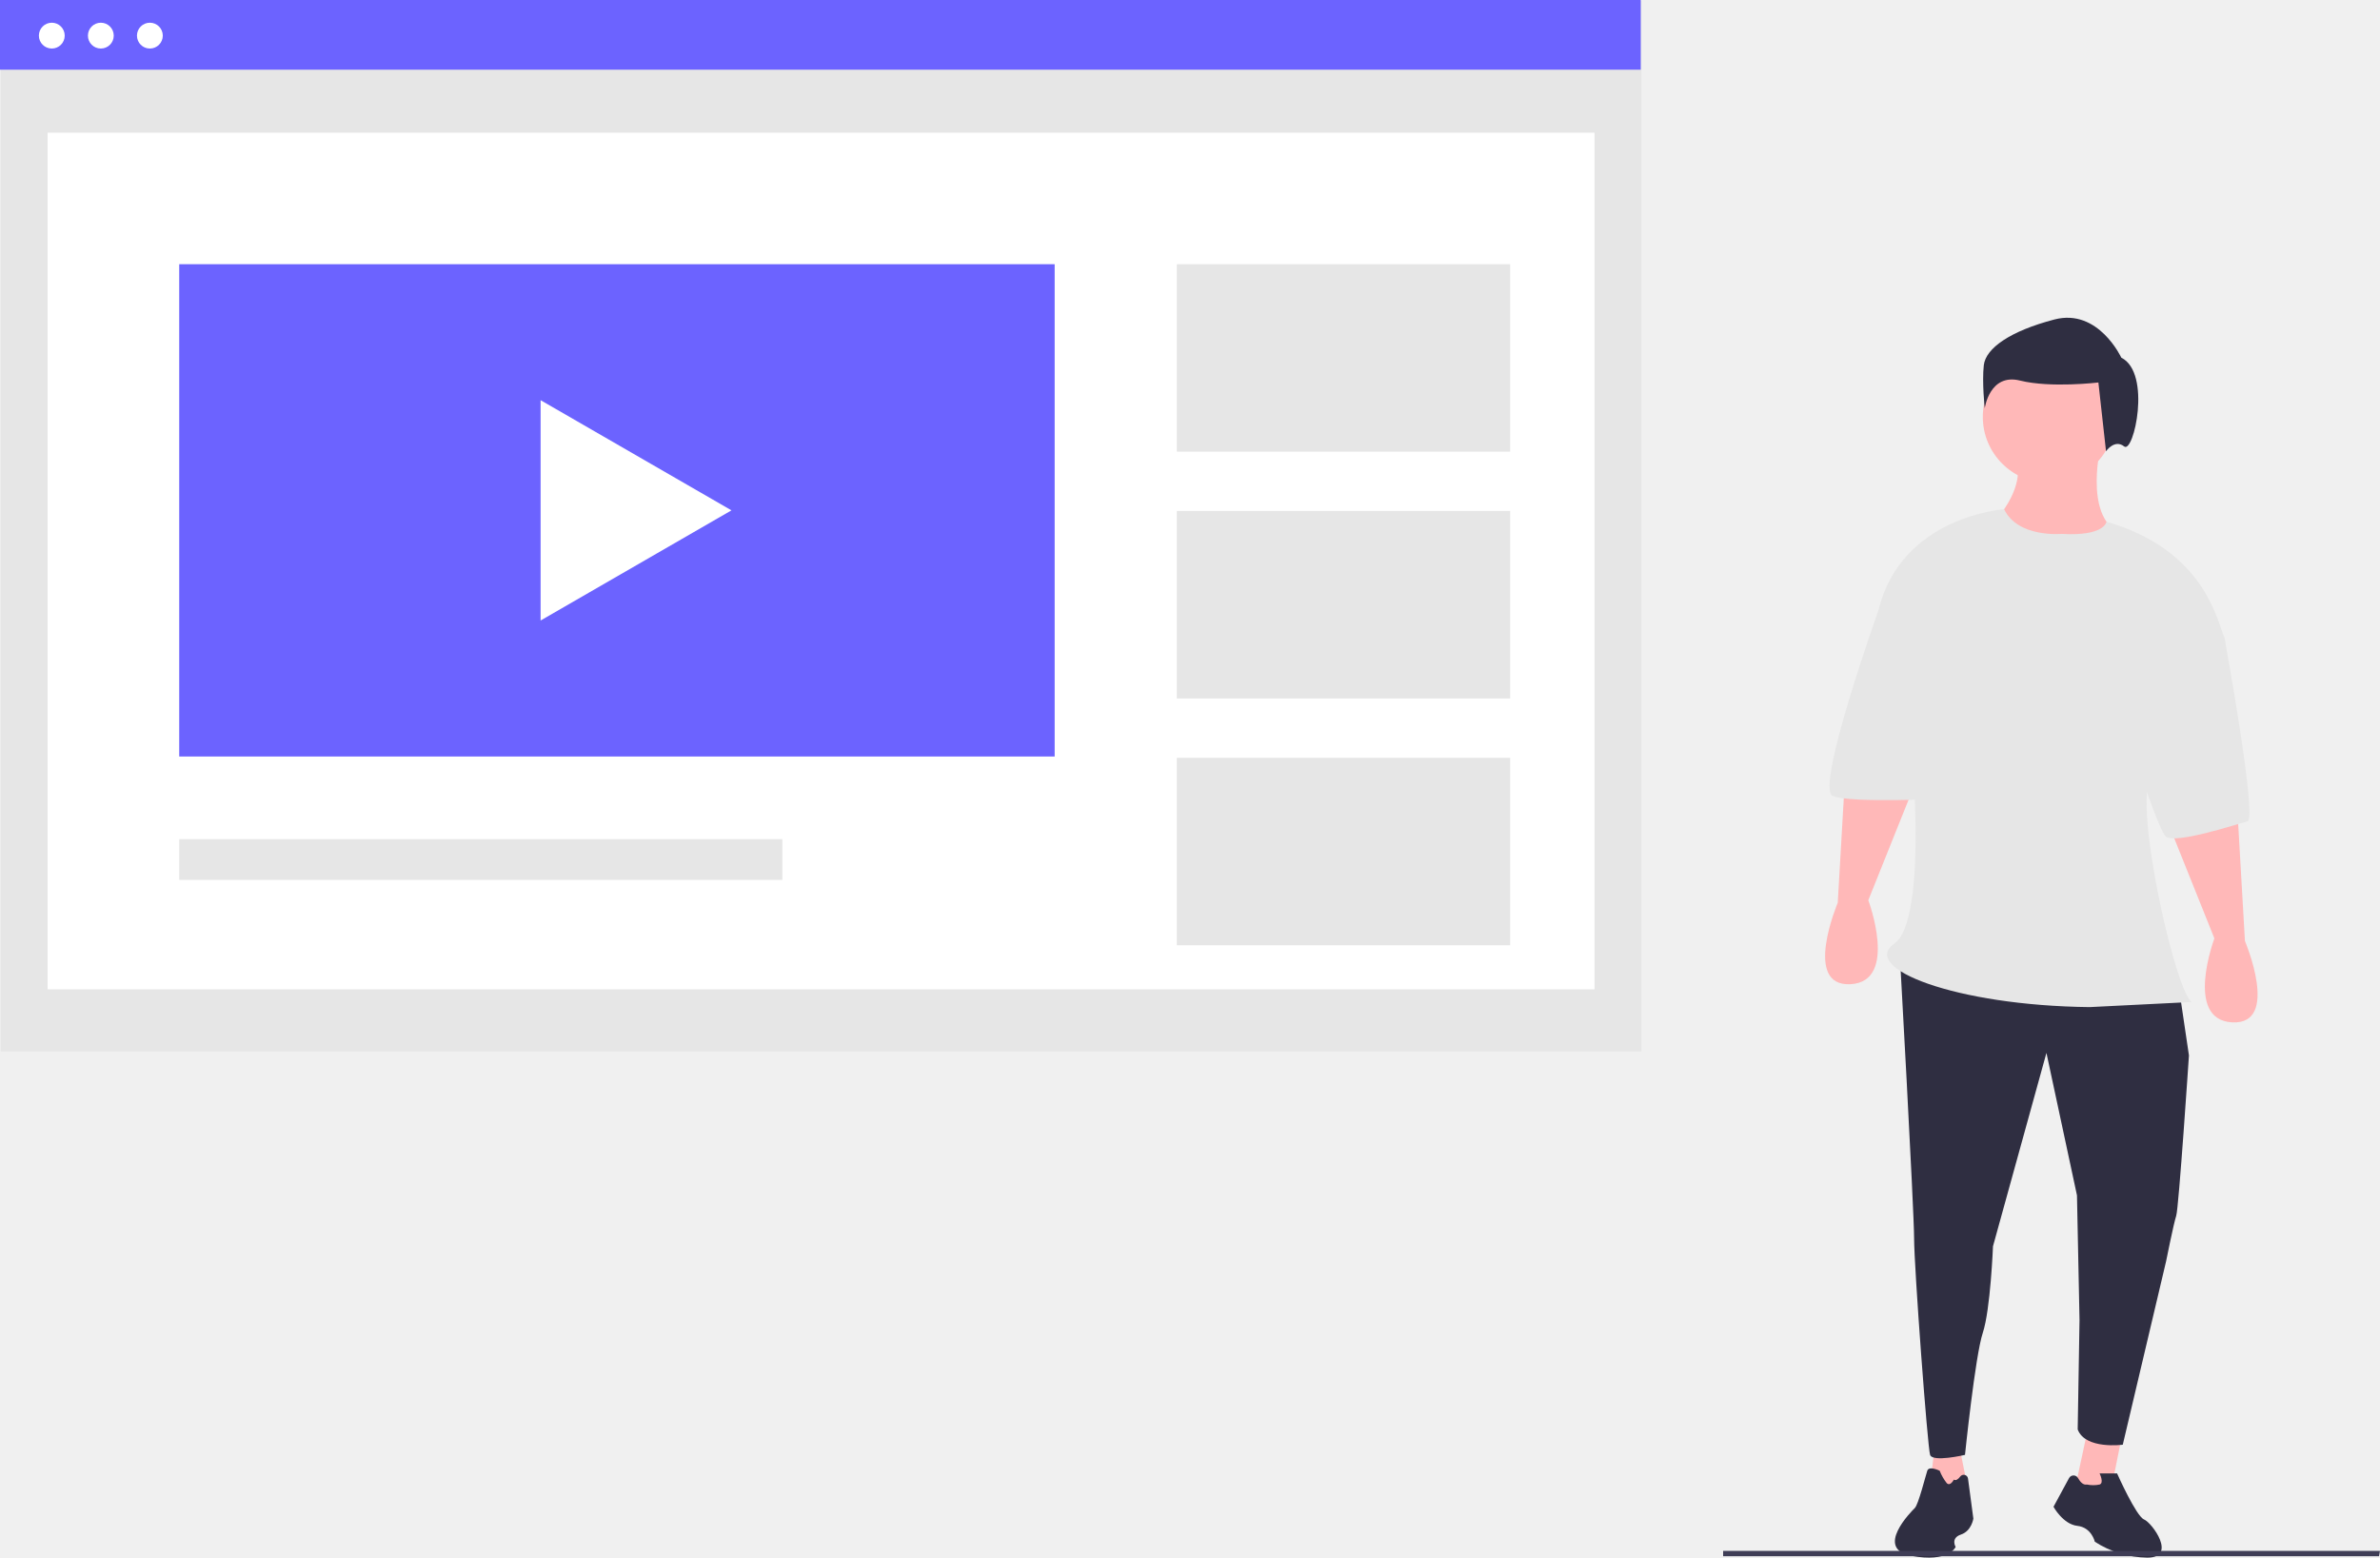
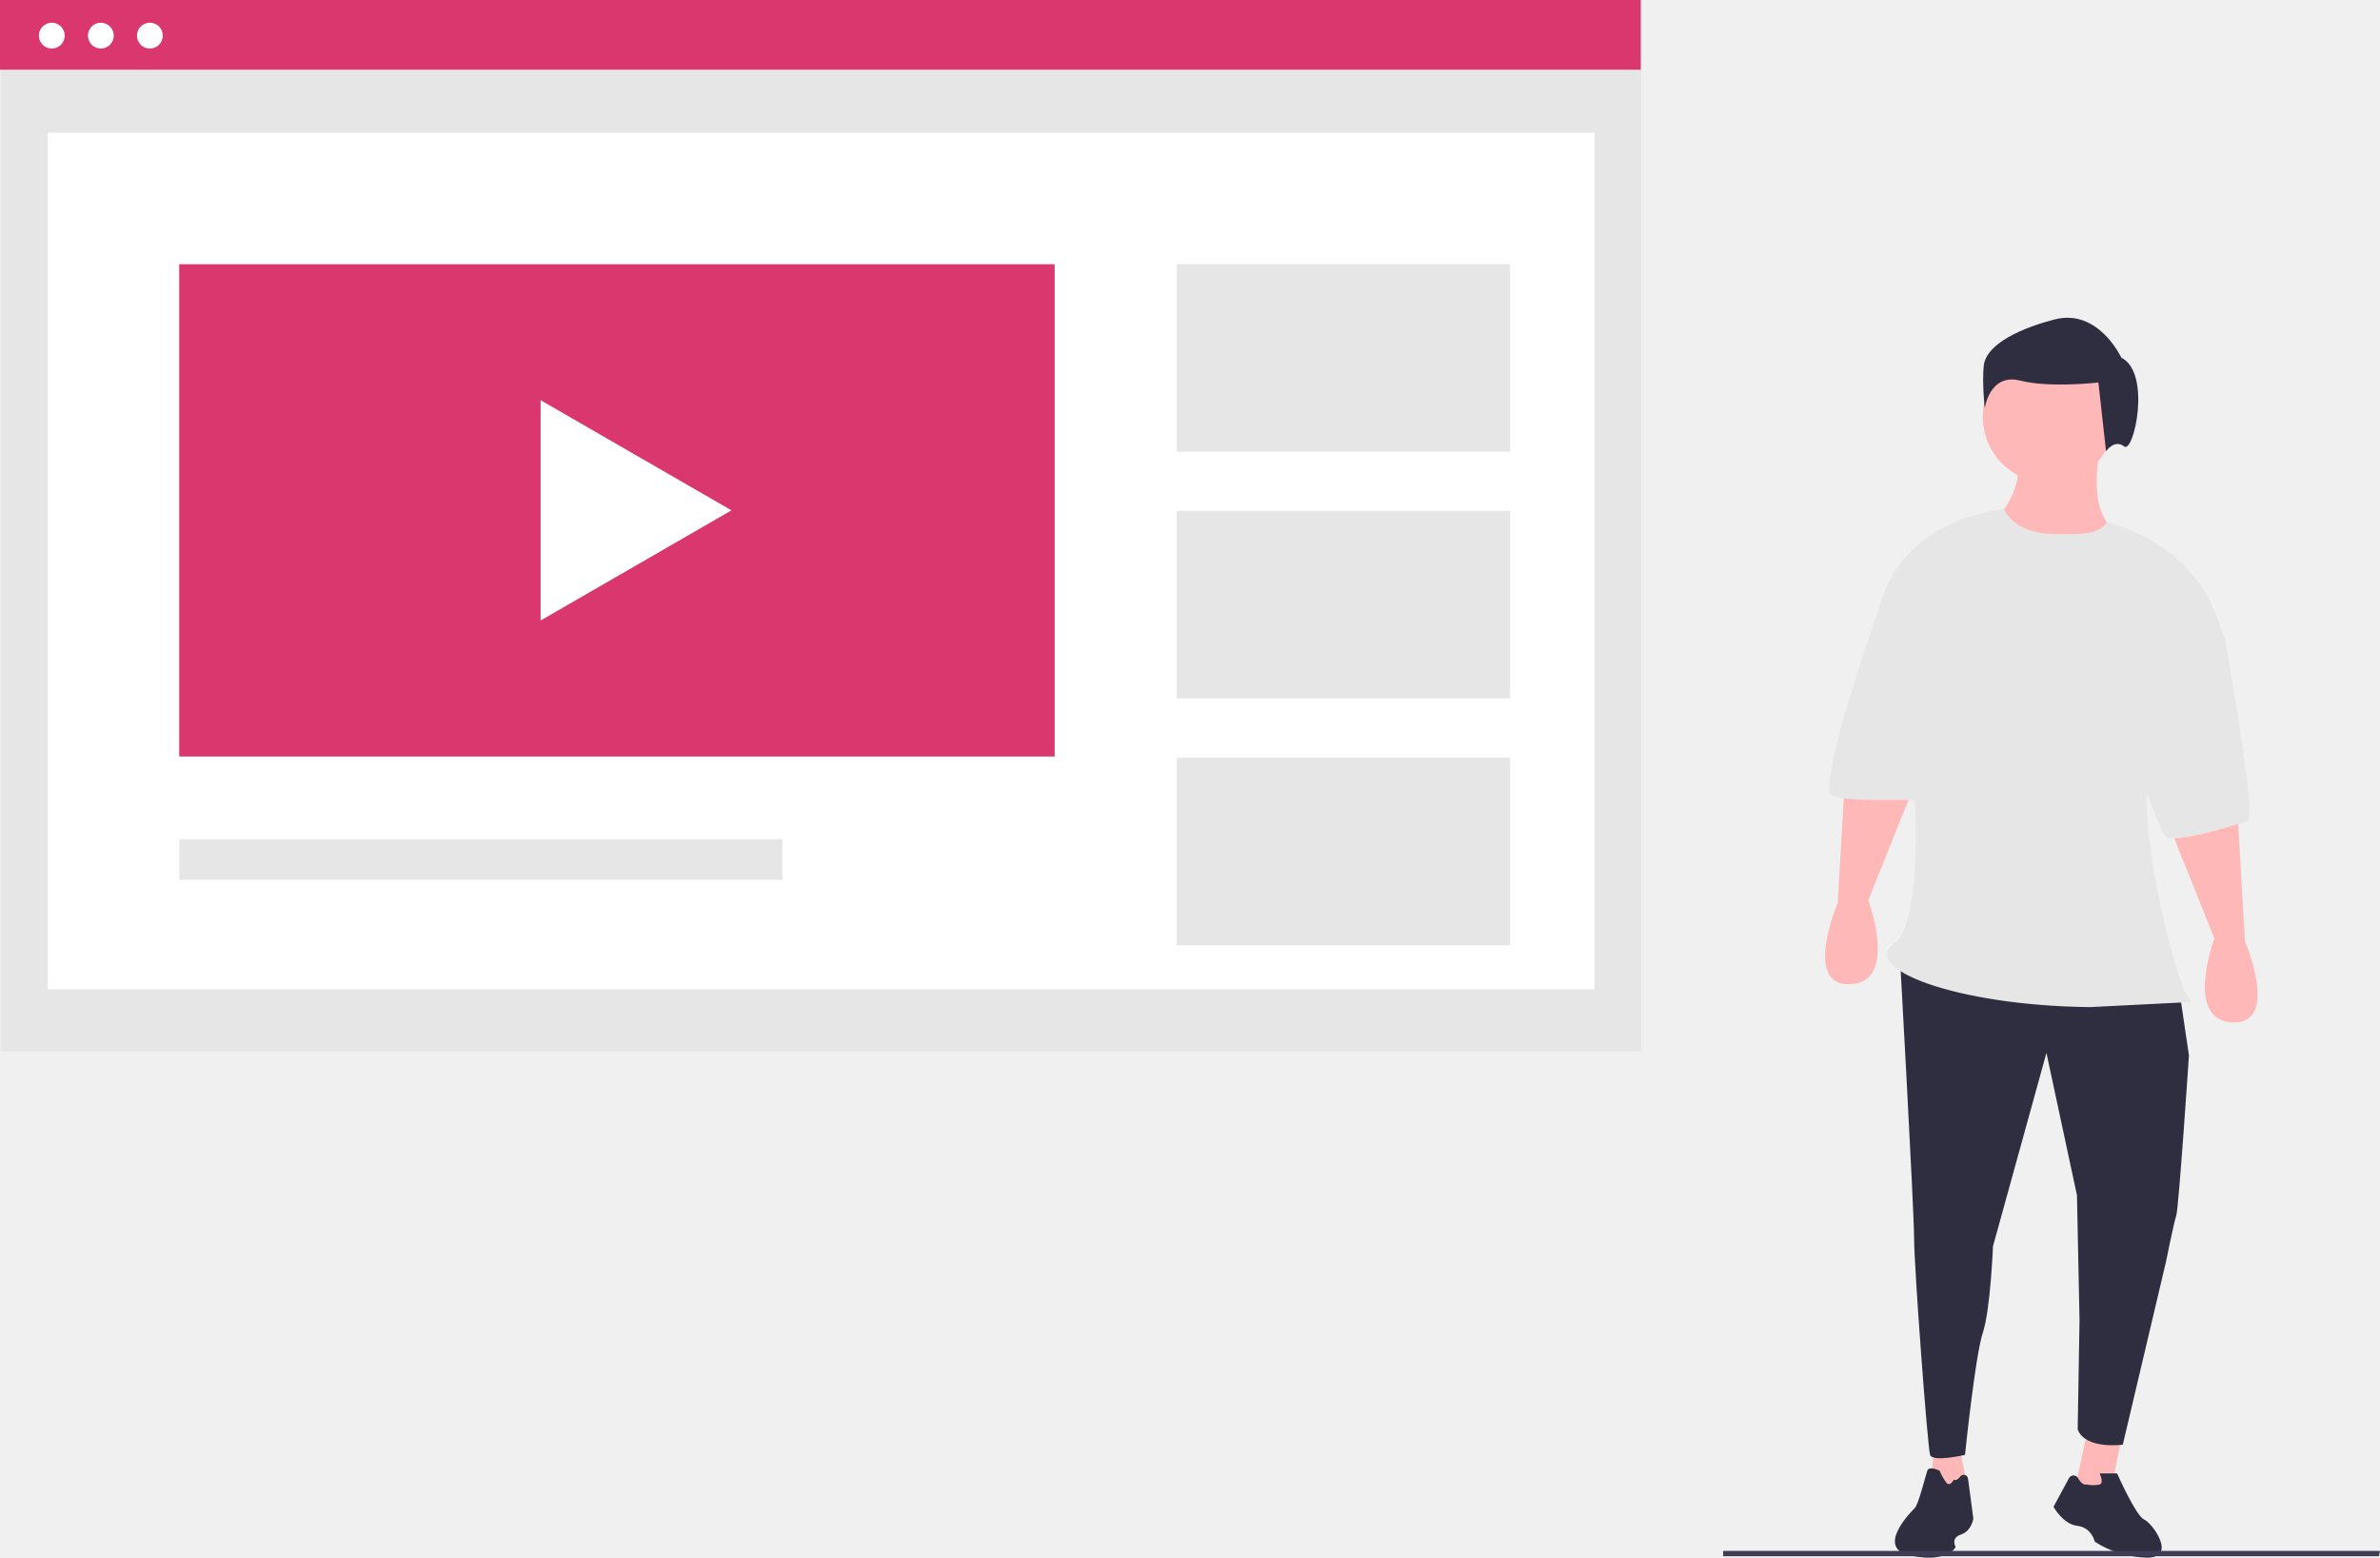
<svg xmlns="http://www.w3.org/2000/svg" id="b292e128-983c-4a50-89eb-5eccde426ab3" data-name="Layer 1" viewBox="0 0 885.619 579.765">
  <rect x="0.261" y="0.346" width="610.532" height="391.012" fill="#e6e6e6" />
  <rect x="17.719" y="49.389" width="575.616" height="318.837" fill="#fff" />
-   <rect width="610.532" height="25.938" fill="#6c63ff" />
+   <rect width="610.532" height="25.938" fill="#d9376e" />
  <circle cx="19.275" cy="13.261" r="4.807" fill="#fff" />
  <circle cx="37.522" cy="13.261" r="4.807" fill="#fff" />
  <circle cx="55.77" cy="13.261" r="4.807" fill="#fff" />
-   <rect x="66.692" y="98.34" width="325.756" height="183.238" fill="#6c63ff" />
+   <rect x="66.692" y="98.34" width="325.756" height="183.238" fill="#d9376e" />
  <rect x="437.903" y="98.34" width="124.052" height="69.78" fill="#e6e6e6" />
  <rect x="437.903" y="190.195" width="124.052" height="69.78" fill="#e6e6e6" />
  <rect x="437.903" y="282.051" width="124.052" height="69.78" fill="#e6e6e6" />
  <rect x="66.692" y="312.354" width="224.431" height="15.151" fill="#e6e6e6" />
  <polygon points="272.184 189.959 201.161 148.954 201.161 230.963 272.184 189.959 201.161 148.954 201.161 230.963 272.184 189.959" fill="#fff" />
  <polygon points="729.361 539.637 732.279 554.225 717.691 557.143 719.879 538.907 729.361 539.637" fill="#ffb8b8" />
  <polygon points="789.076 536.983 785.772 553.502 772.182 553.83 776.521 533.679 789.076 536.983" fill="#ffb8b8" />
  <path d="M967.929,527.395l3.788,25.568s-3.788,56.818-4.735,59.659-3.788,17.045-3.788,17.045l-16.098,68.182s-13.936,1.894-16.777-5.682l.679-40.72-.947-46.401-11.364-53.03-19.886,71.969s-.947,23.674-3.788,32.197-6.629,45.454-6.629,45.454-12.042,2.841-12.989,0-5.95-70.075-5.95-80.492-5.567-110.295-5.567-110.295Z" transform="translate(-157.1904 -160.1175)" fill="#2f2e41" />
  <path d="M933.736,712.677a11.749,11.749,0,0,0,4.731,0c1.774-.591,0-4.14,0-4.14h6.506s7.097,15.968,10.054,17.151,12.42,14.194,1.183,14.194a36.719,36.719,0,0,1-19.517-5.914s-1.183-5.323-6.506-5.914-8.871-7.097-8.871-7.097l5.777-10.666a1.913,1.913,0,0,1,3.355-.007C931.252,711.704,932.367,712.951,933.736,712.677Z" transform="translate(-157.1904 -160.1175)" fill="#2f2e41" />
  <path d="M884.238,710.845s-1.319,2.638-2.638,1.319a18.07,18.07,0,0,1-2.638-4.617s-3.957-1.979-4.617,0-3.298,12.532-4.617,13.851-15.17,15.17-1.319,17.808,16.489-3.298,16.489-3.298-1.979-3.298,1.979-4.617,4.617-5.936,4.617-5.936l-1.988-14.907a1.615,1.615,0,0,0-2.895-.747C885.846,710.698,884.994,711.349,884.238,710.845Z" transform="translate(-157.1904 -160.1175)" fill="#2f2e41" />
  <path d="M989.709,461.108l2.841,49.242s13.258,31.25-4.735,30.303-6.629-31.25-6.629-31.25L963.571,465.455Z" transform="translate(-157.1904 -160.1175)" fill="#ffb8b8" />
  <path d="M843.877,446.903l-2.841,49.242s-13.258,31.25,4.735,30.303,6.629-31.25,6.629-31.25L870.015,451.25Z" transform="translate(-157.1904 -160.1175)" fill="#ffb8b8" />
  <circle cx="762.443" cy="155.158" r="24.621" fill="#ffb8b8" />
  <path d="M939.047,325.218s-6.629,26.515,6.629,33.144-41.666,16.098-45.454,0l1.894-7.576s7.576-9.47,5.682-17.992Z" transform="translate(-157.1904 -160.1175)" fill="#ffb8b8" />
  <path d="M924.369,358.836s-16.34,1.526-21.428-9.18c0,0-38.231,2.551-46.754,37.589,9.891.283,22.161,112.835,5.95,124.052-13.159,9.106,22.706,23.131,72.648,23.674l37.879-1.894c-7.063-6.084-23.963-85.271-13.258-84.28,0,0,28.409-44.507,25.568-51.136s-7.39-32.766-43.941-43.371C941.033,354.29,940.467,359.783,924.369,358.836Z" transform="translate(-157.1904 -160.1175)" fill="#e6e6e6" />
  <path d="M972.664,381.563l12.311,16.098s12.311,67.235,8.523,68.181-26.515,8.523-30.303,5.682S942.361,412.813,942.361,412.813Z" transform="translate(-157.1904 -160.1175)" fill="#e6e6e6" />
  <path d="M872.286,376.828l-16.098,10.417S832.513,453.532,839.142,456.373s43.56.947,43.56.947Z" transform="translate(-157.1904 -160.1175)" fill="#e6e6e6" />
  <path d="M946.546,293.241s-8.528-18.477-24.873-14.213-25.584,10.66-26.295,17.056.355,15.99.355,15.99,1.777-13.147,13.147-10.305,29.138.711,29.138.711l2.843,25.584s3.198-4.619,6.751-1.777S957.917,298.927,946.546,293.241Z" transform="translate(-157.1904 -160.1175)" fill="#2f2e41" />
  <polygon points="885.258 579.242 641.189 579.242 641.189 577.247 885.619 577.247 885.258 579.242" fill="#3f3d56" />
</svg>
